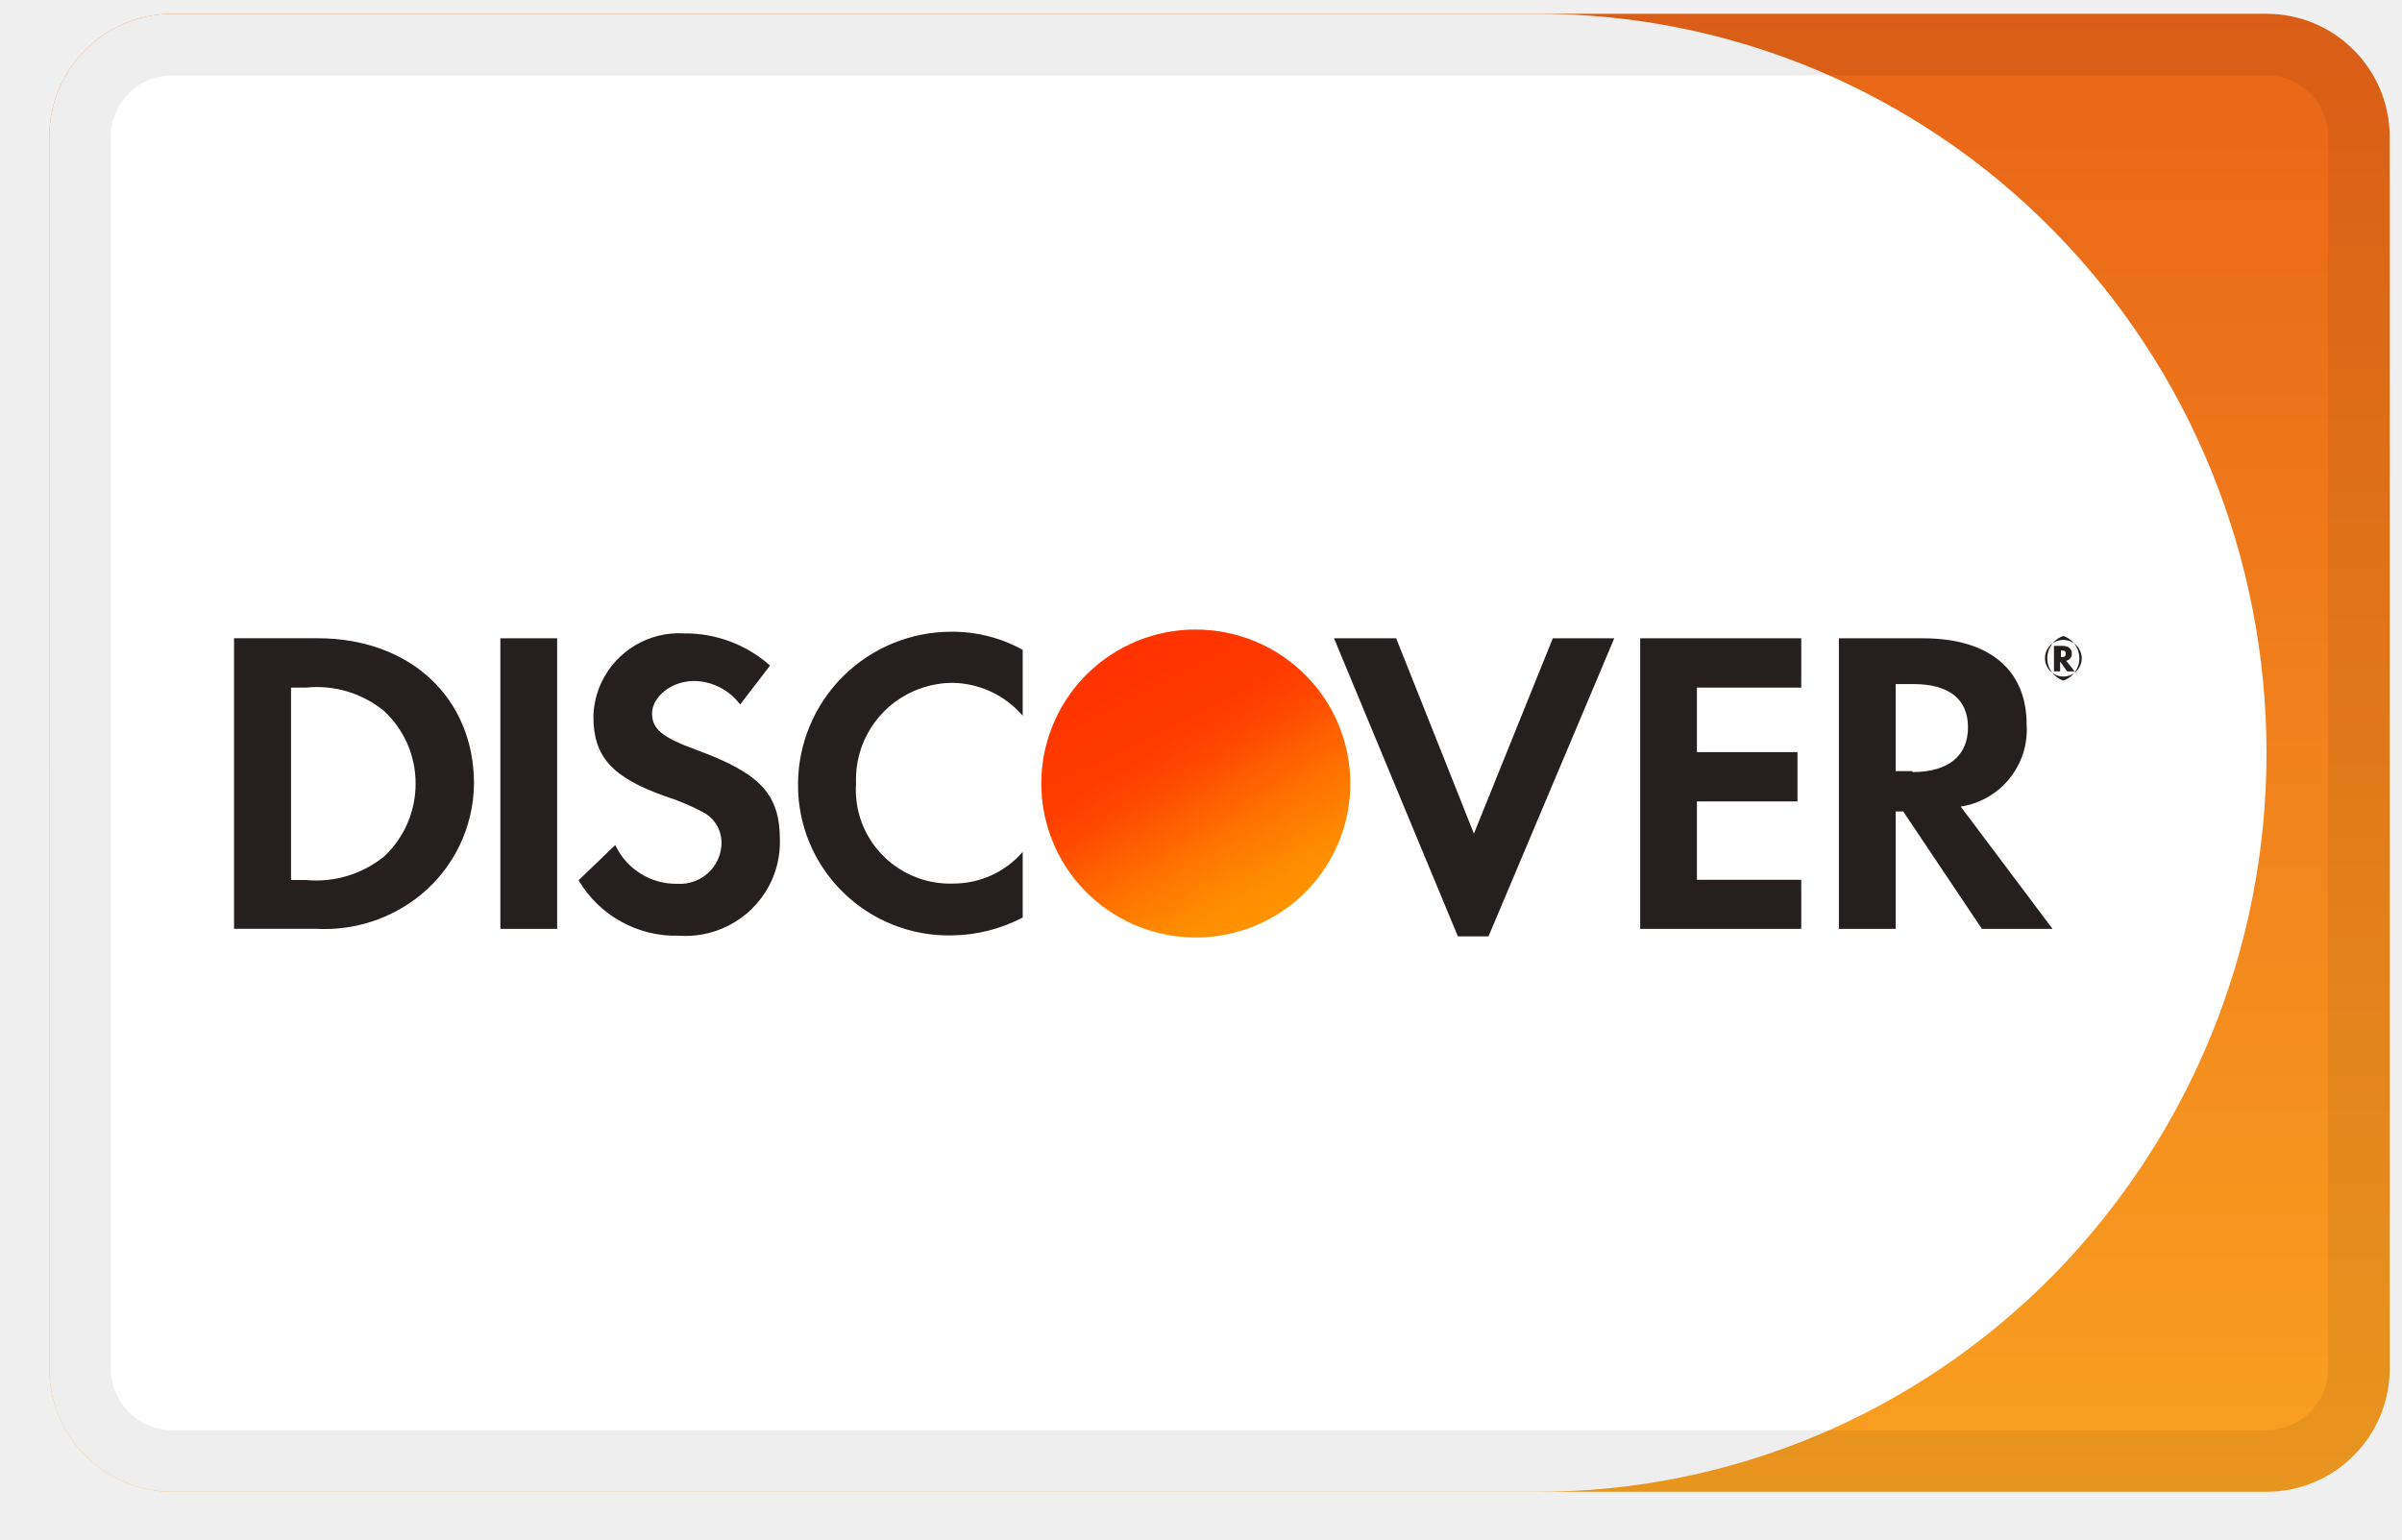
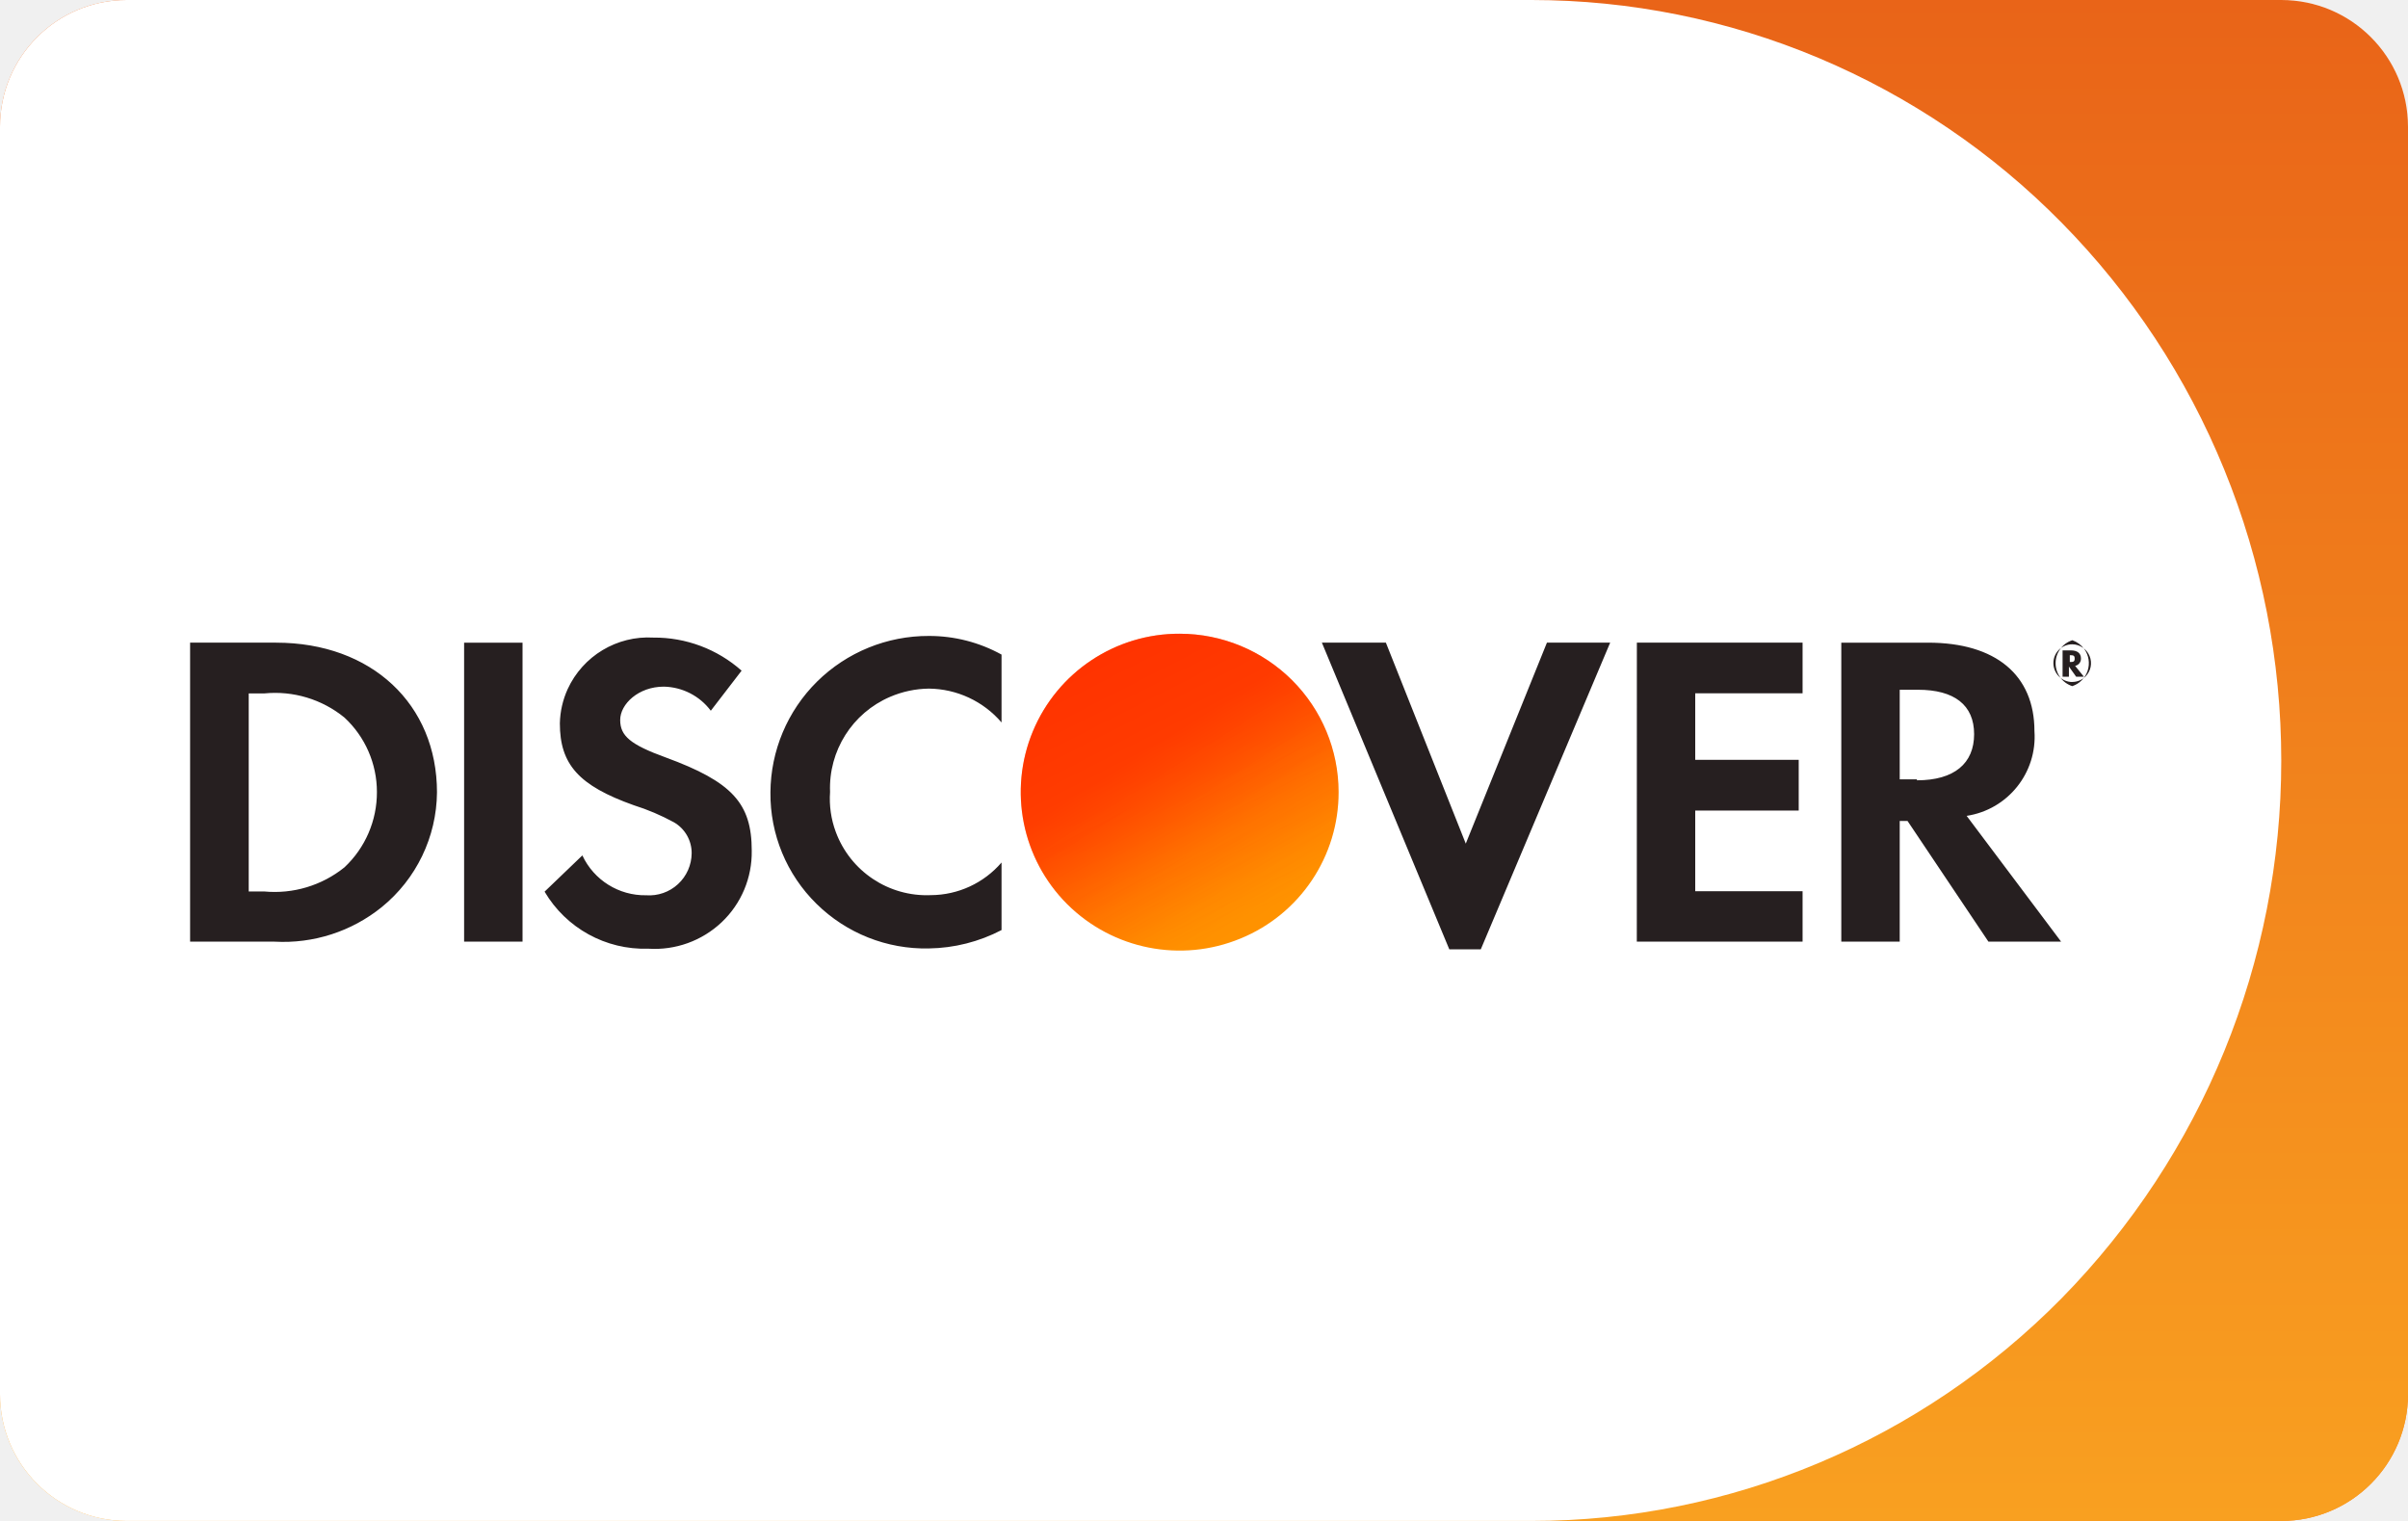
- <svg xmlns="http://www.w3.org/2000/svg" width="39" height="25" fill="none">
+ <svg xmlns="http://www.w3.org/2000/svg" width="38" height="24" fill="none" viewBox="0 0 38 24">
  <g clip-path="url(#a)">
-     <rect x=".8" y=".224" width="38" height="24" rx="2" fill="#fff" />
-     <path fill="url(#b)" d="M.8.224h38v24H.8z" />
-     <path d="M.8 1.077v23.147h24.171c3.137 0 6.145-1.264 8.363-3.514a12.092 12.092 0 0 0 3.466-8.484c0-1.576-.306-3.137-.9-4.593a12.016 12.016 0 0 0-2.565-3.894 11.82 11.82 0 0 0-3.837-2.602A11.681 11.681 0 0 0 24.97.224H.8v.853Z" fill="#fff" />
-     <path d="M5.157 10.364H3.8v4.718h1.334a2.472 2.472 0 0 0 1.69-.545 2.364 2.364 0 0 0 .872-1.81c0-1.39-1.032-2.363-2.539-2.363Zm1.079 3.544c-.356.288-.81.425-1.266.382h-.245v-3.125h.245a1.726 1.726 0 0 1 1.266.38 1.604 1.604 0 0 1 .512 1.174 1.618 1.618 0 0 1-.512 1.19ZM9.046 10.365h-.922v4.718h.922v-4.718ZM11.302 12.175c-.554-.202-.715-.34-.715-.59 0-.252.29-.527.688-.527a.948.948 0 0 1 .742.382l.486-.633a2.072 2.072 0 0 0-1.392-.522 1.396 1.396 0 0 0-1.353.812c-.077.17-.119.354-.123.54 0 .649.298.984 1.166 1.293.22.069.433.16.635.27a.557.557 0 0 1 .279.488.669.669 0 0 1-.45.626.675.675 0 0 1-.269.037 1.089 1.089 0 0 1-1.006-.629l-.596.572a1.833 1.833 0 0 0 1.636.9 1.533 1.533 0 0 0 1.515-.933 1.52 1.52 0 0 0 .118-.615c0-.747-.31-1.086-1.361-1.471ZM12.957 12.727a2.432 2.432 0 0 0 .728 1.759 2.448 2.448 0 0 0 1.773.703c.4-.005.793-.104 1.147-.29v-1.066a1.481 1.481 0 0 1-1.116.514 1.532 1.532 0 0 1-1.5-.997 1.52 1.52 0 0 1-.09-.63 1.566 1.566 0 0 1 .947-1.502 1.58 1.58 0 0 1 .612-.13 1.533 1.533 0 0 1 1.147.534v-1.07a2.357 2.357 0 0 0-1.147-.294 2.497 2.497 0 0 0-1.763.718 2.481 2.481 0 0 0-.738 1.751ZM23.931 13.536l-1.262-3.171H21.66l2.011 4.84h.497l2.042-4.84h-.998l-1.28 3.17ZM26.63 15.083h2.616v-.797h-1.694v-1.273h1.633v-.8h-1.633v-1.048h1.694v-.8h-2.615v4.718ZM32.905 11.76c0-.885-.611-1.395-1.678-1.395h-1.37v4.718h.922v-1.906h.123l1.277 1.906h1.147l-1.491-1.986a1.263 1.263 0 0 0 1.07-1.337Zm-1.854.762h-.272v-1.414h.287c.574 0 .887.24.887.701 0 .461-.313.728-.902.728v-.015ZM33.639 10.612c0-.08-.057-.125-.157-.125h-.133v.415h.1v-.16l.114.16h.122l-.138-.172a.115.115 0 0 0 .092-.118Zm-.176.057v-.106c.05 0 .077 0 .077.053s-.027.053-.077.053Z" fill="#261F20" />
-     <path d="M33.502 10.327a.382.382 0 0 0-.19.585.382.382 0 0 0 .19.139.382.382 0 0 0 0-.724Zm0 .659a.299.299 0 0 1-.299-.297.297.297 0 0 1 .299-.298.3.3 0 0 1 .298.298.297.297 0 0 1-.298.297Z" fill="#261F20" />
-     <path d="M21.924 12.72a2.495 2.495 0 0 1-1.547 2.313 2.516 2.516 0 0 1-2.735-.542 2.498 2.498 0 0 1-.543-2.726 2.501 2.501 0 0 1 2.32-1.541c.664 0 1.3.264 1.77.732.47.468.734 1.102.735 1.764Z" fill="url(#c)" />
-     <path style="mix-blend-mode:multiply" opacity=".65" d="M21.924 12.72a2.495 2.495 0 0 1-1.547 2.313 2.516 2.516 0 0 1-2.735-.542 2.498 2.498 0 0 1-.543-2.726 2.501 2.501 0 0 1 2.32-1.541c.664 0 1.3.264 1.77.732.47.468.734 1.102.735 1.764Z" fill="url(#d)" />
+     <rect width="38" height="24" fill="#fff" rx="2" />
+     <path fill="#F48120" d="M38 13.8S27.935 20.846 9.5 24H38z" />
+     <path fill="#231F20" d="M3.475 7.301h-1.56v5.508h1.552c.826 0 1.422-.196 1.945-.636.622-.52.99-1.303.99-2.114 0-1.625-1.202-2.758-2.927-2.758m1.242 4.138c-.334.305-.768.438-1.455.438h-.285V8.234h.285c.687 0 1.104.125 1.455.446.368.33.59.843.59 1.37 0 .53-.222 1.058-.59 1.389m3.237-4.138H6.891v5.508h1.063zm2.6 2.114c-.638-.239-.825-.396-.825-.694 0-.347.333-.61.792-.61.318 0 .58.132.857.446l.556-.736a2.37 2.37 0 0 0-1.602-.611c-.964 0-1.7.677-1.7 1.578 0 .76.343 1.148 1.341 1.51.417.15.628.248.736.315a.66.66 0 0 1 .318.57c0 .446-.35.776-.825.776-.507 0-.916-.256-1.16-.734l-.687.668c.49.727 1.078 1.049 1.887 1.049 1.105 0 1.88-.742 1.88-1.809 0-.875-.359-1.271-1.568-1.718m1.903.644c0 1.619 1.258 2.875 2.877 2.875.458 0 .85-.091 1.333-.321v-1.265c-.425.43-.801.603-1.283.603-1.07 0-1.83-.785-1.83-1.9 0-1.058.783-1.892 1.78-1.892.508 0 .892.183 1.334.62V7.515c-.467-.24-.85-.339-1.308-.339a2.88 2.88 0 0 0-2.903 2.883m12.641.942-1.454-3.7h-1.162l2.314 5.65h.572l2.355-5.65H26.57zm3.105 1.809h3.016v-.933h-1.953V10.39h1.88v-.933h-1.88V8.234h1.953v-.933h-3.016zm7.225-3.883c0-1.031-.703-1.626-1.929-1.626h-1.576v5.508h1.062v-2.212h.138l1.472 2.212h1.308l-1.716-2.32c.8-.165 1.241-.718 1.241-1.562m-2.133.91h-.31V8.169h.327c.662 0 1.022.28 1.022.816 0 .554-.36.852-1.039.852" />
+     <path fill="url(#b)" d="M19.914 13.005c1.602 0 2.9-1.312 2.9-2.93s-1.298-2.93-2.9-2.93-2.9 1.311-2.9 2.93c0 1.618 1.299 2.93 2.9 2.93" />
+     <path fill="url(#c)" d="M19.914 13.005c1.602 0 2.9-1.312 2.9-2.93s-1.298-2.93-2.9-2.93-2.9 1.311-2.9 2.93c0 1.618 1.299 2.93 2.9 2.93" opacity=".65" />
+     <path fill="#231F20" d="M36.107 7.508c0-.096-.066-.15-.181-.15h-.154v.485h.114v-.188l.134.188h.14l-.158-.2a.13.13 0 0 0 .105-.135m-.201.066h-.02v-.126h.02q.086 0 .087.062 0 .064-.087.064" />
+     <path fill="#231F20" d="M35.949 7.178a.417.417 0 0 0-.418.422.42.42 0 0 0 .418.422c.226 0 .412-.19.412-.422a.42.42 0 0 0-.412-.422m-.002.769a.34.34 0 0 1-.333-.346c0-.193.148-.347.333-.347a.34.34 0 0 1 .33.347.34.34 0 0 1-.33.346" />
+     <path fill="url(#d)" d="M0 0h38v24H0z" />
+     <path fill="#fff" d="M0 .853V24h24.171c3.137 0 6.145-1.264 8.363-3.514A12.1 12.1 0 0 0 36 12.002c0-1.576-.306-3.137-.9-4.593a12 12 0 0 0-2.565-3.894A11.8 11.8 0 0 0 28.698.914 11.7 11.7 0 0 0 24.17 0H0z" />
+     <path fill="#261F20" d="M4.357 10.14H3v4.719h1.334a2.47 2.47 0 0 0 1.69-.545 2.36 2.36 0 0 0 .872-1.81c0-1.391-1.032-2.363-2.539-2.363m1.079 3.545c-.356.287-.81.424-1.266.381h-.245v-3.125h.245a1.73 1.73 0 0 1 1.266.381 1.6 1.6 0 0 1 .512 1.174 1.62 1.62 0 0 1-.512 1.189m2.81-3.545h-.922v4.718h.922zm2.256 1.81c-.555-.202-.715-.339-.715-.59 0-.252.29-.526.688-.526a.95.95 0 0 1 .742.38l.486-.632a2.07 2.07 0 0 0-1.392-.522 1.4 1.4 0 0 0-1.353.813c-.077.17-.119.353-.123.54 0 .648.298.983 1.166 1.292q.331.104.635.27a.56.56 0 0 1 .279.488.67.67 0 0 1-.719.663 1.09 1.09 0 0 1-1.006-.629l-.596.572a1.83 1.83 0 0 0 1.636.9 1.54 1.54 0 0 0 1.158-.417 1.52 1.52 0 0 0 .475-1.13c0-.748-.31-1.087-1.361-1.472m1.656.553a2.43 2.43 0 0 0 .727 1.758 2.45 2.45 0 0 0 1.773.704 2.56 2.56 0 0 0 1.147-.29V13.61a1.48 1.48 0 0 1-1.116.515 1.53 1.53 0 0 1-1.5-.998 1.5 1.5 0 0 1-.09-.63 1.565 1.565 0 0 1 .947-1.501 1.6 1.6 0 0 1 .612-.13 1.53 1.53 0 0 1 1.147.534v-1.071a2.36 2.36 0 0 0-1.147-.294 2.5 2.5 0 0 0-1.763.719 2.48 2.48 0 0 0-.737 1.75m10.973.808L21.87 10.14h-1.01l2.011 4.84h.497l2.042-4.84h-.998zm2.699 1.547h2.616v-.796h-1.694V12.79h1.633v-.8h-1.633v-1.05h1.694v-.8h-2.615zm6.275-3.323c0-.884-.611-1.395-1.678-1.395h-1.37v4.718h.922v-1.905h.123l1.277 1.905h1.147l-1.491-1.985a1.263 1.263 0 0 0 1.07-1.338m-1.854.762h-.272v-1.414h.287c.574 0 .887.24.887.701s-.313.728-.902.728zm2.588-1.909c0-.08-.057-.126-.157-.126h-.133v.415h.1v-.16l.114.16h.122l-.138-.171a.114.114 0 0 0 .092-.118m-.176.057v-.107c.05 0 .077 0 .077.053 0 .054-.027.054-.077.054" />
+     <path fill="#261F20" d="M32.702 10.103a.38.38 0 0 0-.263.362.38.38 0 0 0 .263.362.382.382 0 0 0 .19-.585.4.4 0 0 0-.19-.14m0 .66a.3.3 0 0 1-.298-.298.296.296 0 0 1 .298-.297.298.298 0 0 1 .21.507.3.3 0 0 1-.21.087" />
+     <path fill="url(#e)" d="M21.124 12.496a2.49 2.49 0 0 1-1.547 2.313 2.515 2.515 0 0 1-2.735-.541 2.5 2.5 0 0 1-.543-2.727A2.5 2.5 0 0 1 18.619 10c.664.001 1.3.264 1.77.732s.734 1.103.735 1.764" />
+     <path fill="url(#f)" d="M21.124 12.496a2.49 2.49 0 0 1-1.547 2.313 2.515 2.515 0 0 1-2.735-.541 2.5 2.5 0 0 1-.543-2.727A2.5 2.5 0 0 1 18.619 10c.664.001 1.3.264 1.77.732s.734 1.103.735 1.764" opacity=".65" style="mix-blend-mode:multiply" />
  </g>
-   <rect x="1.3" y=".724" width="37" height="23" rx="1.5" stroke="#000" stroke-opacity=".07" />
  <defs>
-     <linearGradient id="b" x1="19.8" y1=".224" x2="19.8" y2="24.224" gradientUnits="userSpaceOnUse">
+     <linearGradient id="b" x1="21.398" x2="19.361" y1="12.423" y2="9.265" gradientUnits="userSpaceOnUse">
+       <stop stop-color="#F89F20" />
+       <stop offset=".25" stop-color="#F79A20" />
+       <stop offset=".533" stop-color="#F68D20" />
+       <stop offset=".62" stop-color="#F58720" />
+       <stop offset=".723" stop-color="#F48120" />
+       <stop offset="1" stop-color="#F37521" />
+     </linearGradient>
+     <linearGradient id="c" x1="21.081" x2="18.098" y1="12.38" y2="6.609" gradientUnits="userSpaceOnUse">
+       <stop stop-color="#F58720" stop-opacity="0" />
+       <stop offset=".359" stop-color="#E16F27" stop-opacity=".27" />
+       <stop offset=".703" stop-color="#D4602C" stop-opacity=".53" />
+       <stop offset=".982" stop-color="#D05B2E" stop-opacity=".74" />
+     </linearGradient>
+     <linearGradient id="d" x1="19" x2="19" y1="0" y2="24" gradientUnits="userSpaceOnUse">
      <stop stop-color="#E96418" />
      <stop offset="1" stop-color="#F9A020" />
    </linearGradient>
-     <linearGradient id="c" x1="20.7" y1="14.721" x2="18.973" y2="12.01" gradientUnits="userSpaceOnUse">
+     <linearGradient id="e" x1="19.9" x2="18.173" y1="14.497" y2="11.786" gradientUnits="userSpaceOnUse">
      <stop stop-color="#FF9200" />
      <stop offset=".21" stop-color="#FF8D00" />
      <stop offset=".45" stop-color="#FF8000" />
      <stop offset=".62" stop-color="#FF7100" />
      <stop offset=".82" stop-color="#FF5E00" />
      <stop offset="1" stop-color="#FF5200" />
    </linearGradient>
-     <linearGradient id="d" x1="20.425" y1="14.686" x2="17.903" y2="9.737" gradientUnits="userSpaceOnUse">
+     <linearGradient id="f" x1="19.625" x2="17.103" y1="14.463" y2="9.513" gradientUnits="userSpaceOnUse">
      <stop stop-color="#FF7100" stop-opacity="0" />
      <stop offset=".03" stop-color="#FF6E00" stop-opacity=".03" />
      <stop offset=".21" stop-color="#FF5A00" stop-opacity=".25" />
      <stop offset=".39" stop-color="#FF4900" stop-opacity=".42" />
      <stop offset=".56" stop-color="#FF3C00" stop-opacity=".56" />
      <stop offset=".72" stop-color="#F30" stop-opacity=".66" />
      <stop offset=".86" stop-color="#FF2D00" stop-opacity=".72" />
      <stop offset=".98" stop-color="#FF2B00" stop-opacity=".74" />
    </linearGradient>
    <clipPath id="a">
-       <rect x=".8" y=".224" width="38" height="24" rx="2" fill="#fff" />
+       <rect width="38" height="24" fill="#fff" rx="2" />
    </clipPath>
  </defs>
</svg>
